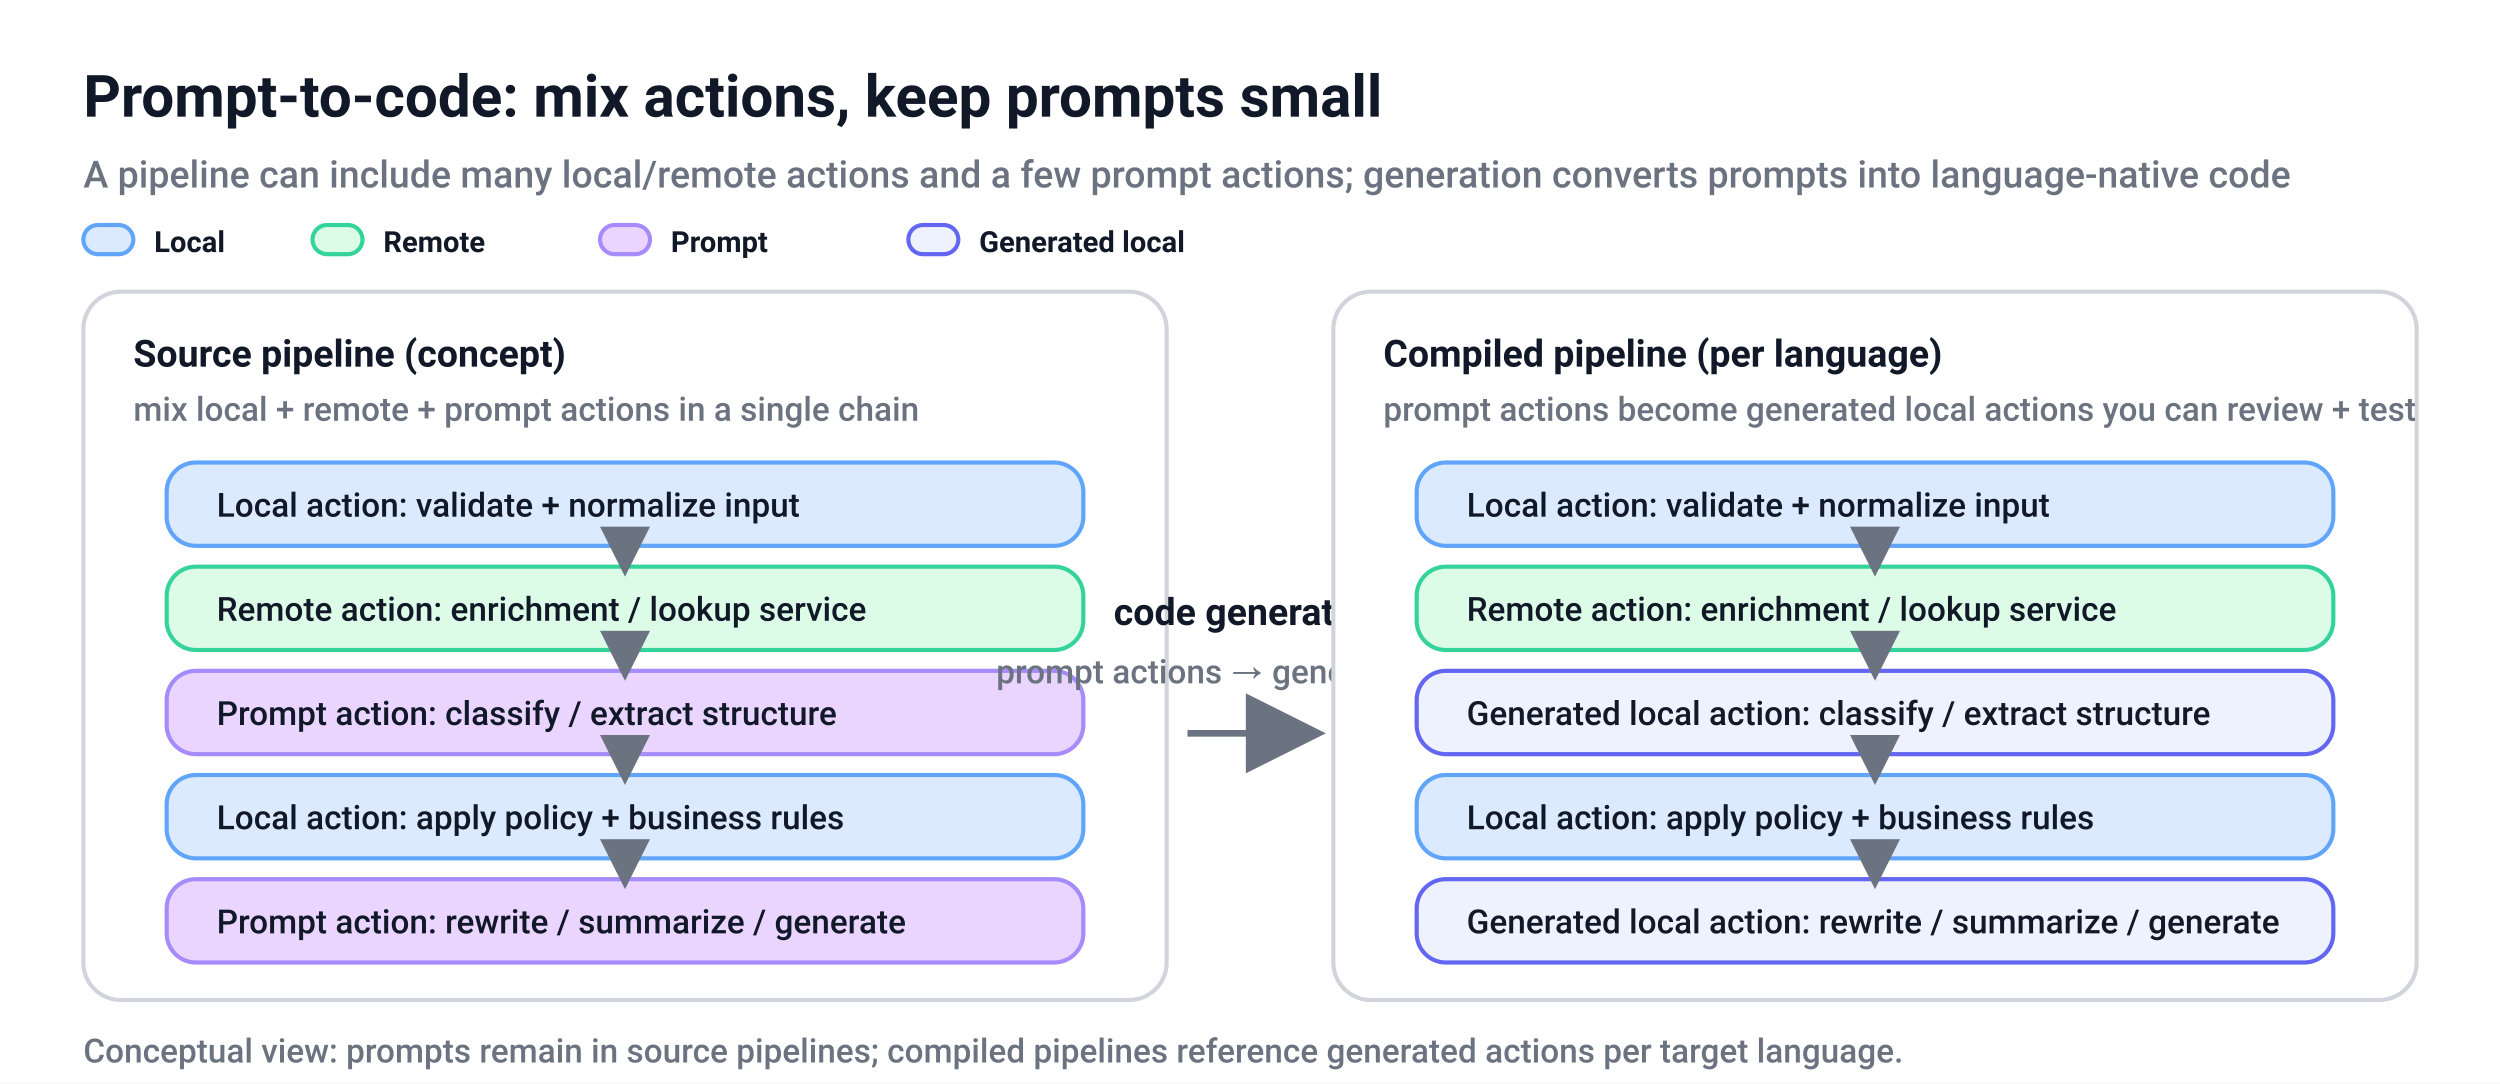
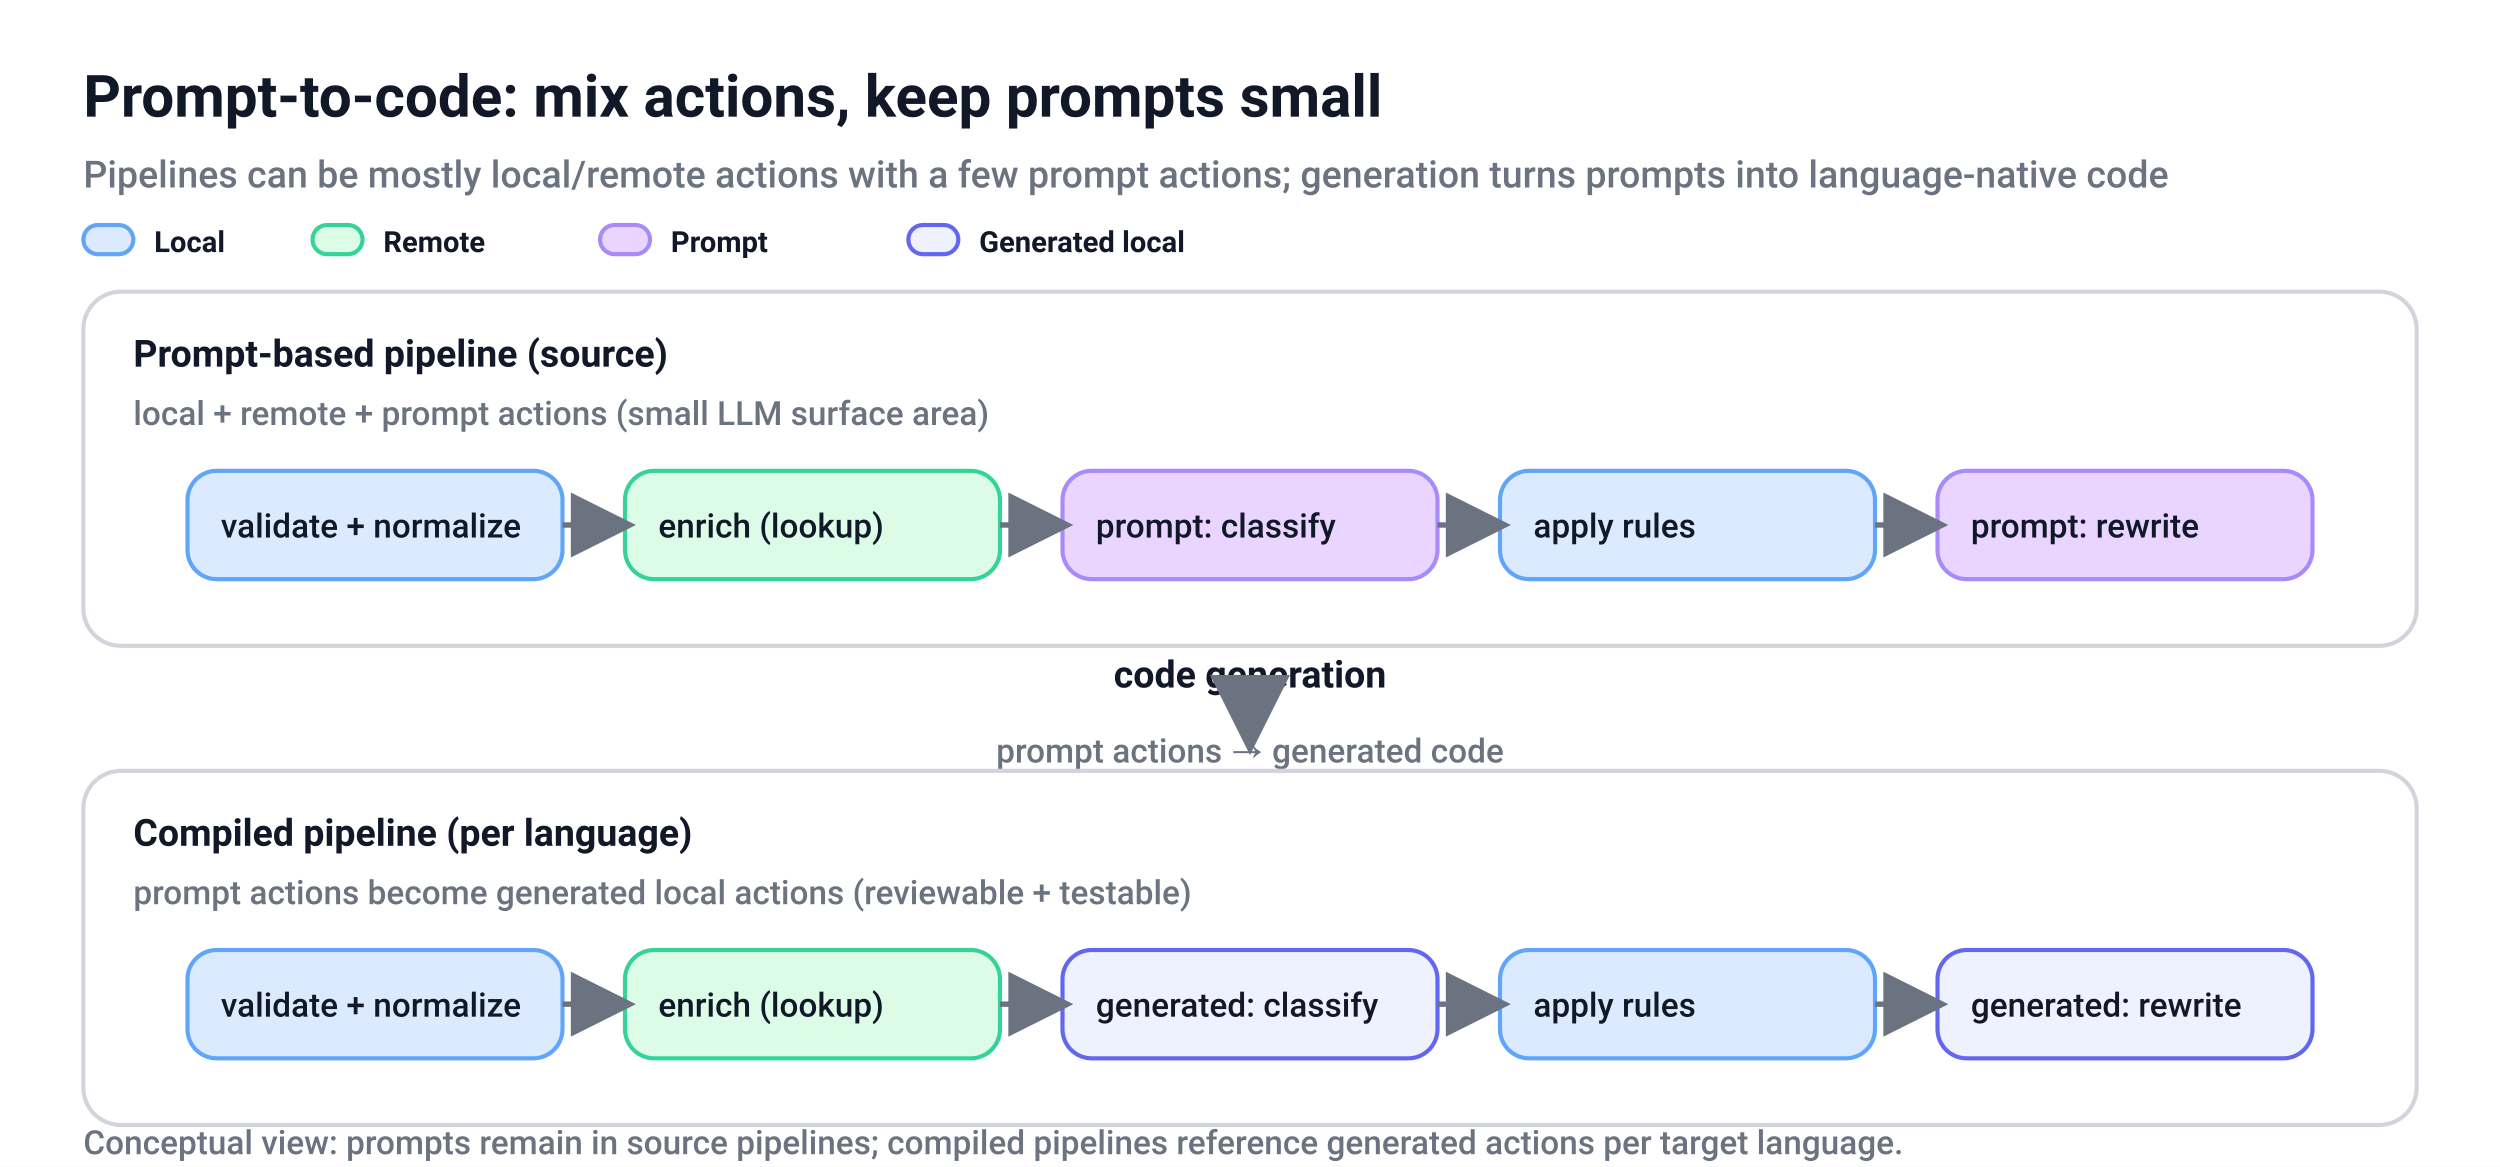
- <svg xmlns="http://www.w3.org/2000/svg" width="1200" height="520" viewBox="0 0 1200 520" role="img" aria-label="Prompt-to-code concept: a pipeline can mix local, remote, and prompt actions; code generation compiles prompt actions into generated local actions.">
+ <svg xmlns="http://www.w3.org/2000/svg" width="1200" height="560" viewBox="0 0 1200 560" role="img" aria-label="Prompt-to-code: a prompt-based pipeline with mixed action types compiles into a per-language pipeline where prompt actions become generated local actions.">
  <defs>
    <style>
      .title { font: 700 28px system-ui, -apple-system, Segoe UI, Roboto, Helvetica, Arial, sans-serif; fill: #111827; }
      .subtitle { font: 500 18px system-ui, -apple-system, Segoe UI, Roboto, Helvetica, Arial, sans-serif; fill: #6b7280; }
      .heading { font: 700 18px system-ui, -apple-system, Segoe UI, Roboto, Helvetica, Arial, sans-serif; fill: #111827; }
      .text { font: 500 16px system-ui, -apple-system, Segoe UI, Roboto, Helvetica, Arial, sans-serif; fill: #111827; }
      .muted { fill: #6b7280; }
      .chipText { font: 700 14px system-ui, -apple-system, Segoe UI, Roboto, Helvetica, Arial, sans-serif; fill: #111827; }
      .box { stroke-width: 2; }
    </style>
    <marker id="arrowRight" markerWidth="12" markerHeight="12" refX="10" refY="6" orient="auto">
      <path d="M0,0 L12,6 L0,12 Z" fill="#6b7280" />
    </marker>
-     <marker id="arrowDown" markerWidth="10" markerHeight="10" refX="8" refY="5" orient="auto">
-       <path d="M0,0 L10,5 L0,10 Z" fill="#6b7280" />
+     <marker id="arrowDown" markerWidth="12" markerHeight="12" refX="10" refY="6" orient="auto">
+       <path d="M0,0 L12,6 L0,12 Z" fill="#6b7280" />
    </marker>
  </defs>
-   <rect x="0" y="0" width="1200" height="520" fill="#ffffff" />
+   <rect x="0" y="0" width="1200" height="560" fill="#ffffff" />
  <text x="40" y="56" class="title">Prompt-to-code: mix actions, keep prompts small</text>
-   <text x="40" y="90" class="subtitle">A pipeline can include many local/remote actions and a few prompt actions; generation converts prompts into language-native code</text>
+   <text x="40" y="90" class="subtitle">Pipelines can be mostly local/remote actions with a few prompt actions; generation turns prompts into language-native code</text>
  <rect x="40" y="108" width="24" height="14" rx="7" fill="#dbeafe" stroke="#60a5fa" class="box" />
  <text x="74" y="121" class="chipText">Local</text>
  <rect x="150" y="108" width="24" height="14" rx="7" fill="#dcfce7" stroke="#34d399" class="box" />
  <text x="184" y="121" class="chipText">Remote</text>
  <rect x="288" y="108" width="24" height="14" rx="7" fill="#e9d5ff" stroke="#a78bfa" class="box" />
  <text x="322" y="121" class="chipText">Prompt</text>
  <rect x="436" y="108" width="24" height="14" rx="7" fill="#eef2ff" stroke="#6366f1" class="box" />
  <text x="470" y="121" class="chipText">Generated local</text>
-   <rect x="40" y="140" width="520" height="340" rx="18" fill="#ffffff" stroke="#d1d5db" class="box" />
-   <text x="64" y="176" class="heading">Source pipeline (concept)</text>
-   <text x="64" y="202" class="text muted">mix local + remote + prompt actions in a single chain</text>
-   <rect x="80" y="222" width="440" height="40" rx="14" fill="#dbeafe" stroke="#60a5fa" class="box" />
-   <text x="104" y="248" class="text">Local action: validate + normalize input</text>
-   <rect x="80" y="272" width="440" height="40" rx="14" fill="#dcfce7" stroke="#34d399" class="box" />
-   <text x="104" y="298" class="text">Remote action: enrichment / lookup service</text>
-   <rect x="80" y="322" width="440" height="40" rx="14" fill="#e9d5ff" stroke="#a78bfa" class="box" />
-   <text x="104" y="348" class="text">Prompt action: classify / extract structure</text>
-   <rect x="80" y="372" width="440" height="40" rx="14" fill="#dbeafe" stroke="#60a5fa" class="box" />
-   <text x="104" y="398" class="text">Local action: apply policy + business rules</text>
-   <rect x="80" y="422" width="440" height="40" rx="14" fill="#e9d5ff" stroke="#a78bfa" class="box" />
-   <text x="104" y="448" class="text">Prompt action: rewrite / summarize / generate</text>
-   <line x1="300" y1="262" x2="300" y2="272" stroke="#6b7280" stroke-width="2.4" marker-end="url(#arrowDown)" />
-   <line x1="300" y1="312" x2="300" y2="322" stroke="#6b7280" stroke-width="2.4" marker-end="url(#arrowDown)" />
-   <line x1="300" y1="362" x2="300" y2="372" stroke="#6b7280" stroke-width="2.4" marker-end="url(#arrowDown)" />
-   <line x1="300" y1="412" x2="300" y2="422" stroke="#6b7280" stroke-width="2.4" marker-end="url(#arrowDown)" />
-   <text x="600" y="300" class="heading" text-anchor="middle">code generation</text>
-   <text x="600" y="328" class="text muted" text-anchor="middle">prompt actions → generated code</text>
-   <line x1="570" y1="352" x2="630" y2="352" stroke="#6b7280" stroke-width="3.2" marker-end="url(#arrowRight)" />
-   <rect x="640" y="140" width="520" height="340" rx="18" fill="#ffffff" stroke="#d1d5db" class="box" />
-   <text x="664" y="176" class="heading">Compiled pipeline (per language)</text>
-   <text x="664" y="202" class="text muted">prompt actions become generated local actions you can review + test</text>
-   <rect x="680" y="222" width="440" height="40" rx="14" fill="#dbeafe" stroke="#60a5fa" class="box" />
-   <text x="704" y="248" class="text">Local action: validate + normalize input</text>
-   <rect x="680" y="272" width="440" height="40" rx="14" fill="#dcfce7" stroke="#34d399" class="box" />
-   <text x="704" y="298" class="text">Remote action: enrichment / lookup service</text>
-   <rect x="680" y="322" width="440" height="40" rx="14" fill="#eef2ff" stroke="#6366f1" class="box" />
-   <text x="704" y="348" class="text">Generated local action: classify / extract structure</text>
-   <rect x="680" y="372" width="440" height="40" rx="14" fill="#dbeafe" stroke="#60a5fa" class="box" />
-   <text x="704" y="398" class="text">Local action: apply policy + business rules</text>
-   <rect x="680" y="422" width="440" height="40" rx="14" fill="#eef2ff" stroke="#6366f1" class="box" />
-   <text x="704" y="448" class="text">Generated local action: rewrite / summarize / generate</text>
-   <line x1="900" y1="262" x2="900" y2="272" stroke="#6b7280" stroke-width="2.4" marker-end="url(#arrowDown)" />
-   <line x1="900" y1="312" x2="900" y2="322" stroke="#6b7280" stroke-width="2.4" marker-end="url(#arrowDown)" />
-   <line x1="900" y1="362" x2="900" y2="372" stroke="#6b7280" stroke-width="2.4" marker-end="url(#arrowDown)" />
-   <line x1="900" y1="412" x2="900" y2="422" stroke="#6b7280" stroke-width="2.4" marker-end="url(#arrowDown)" />
-   <text x="40" y="510" class="text muted">Conceptual view: prompts remain in source pipelines; compiled pipelines reference generated actions per target language.</text>
+   <rect x="40" y="140" width="1120" height="170" rx="18" fill="#ffffff" stroke="#d1d5db" class="box" />
+   <text x="64" y="176" class="heading">Prompt-based pipeline (source)</text>
+   <text x="64" y="204" class="text muted">local + remote + prompt actions (small LLM surface area)</text>
+   <rect x="90" y="226" width="180" height="52" rx="14" fill="#dbeafe" stroke="#60a5fa" class="box" />
+   <text x="106" y="258" class="text">validate + normalize</text>
+   <rect x="300" y="226" width="180" height="52" rx="14" fill="#dcfce7" stroke="#34d399" class="box" />
+   <text x="316" y="258" class="text">enrich (lookup)</text>
+   <rect x="510" y="226" width="180" height="52" rx="14" fill="#e9d5ff" stroke="#a78bfa" class="box" />
+   <text x="526" y="258" class="text">prompt: classify</text>
+   <rect x="720" y="226" width="180" height="52" rx="14" fill="#dbeafe" stroke="#60a5fa" class="box" />
+   <text x="736" y="258" class="text">apply rules</text>
+   <rect x="930" y="226" width="180" height="52" rx="14" fill="#e9d5ff" stroke="#a78bfa" class="box" />
+   <text x="946" y="258" class="text">prompt: rewrite</text>
+   <line x1="270" y1="252" x2="300" y2="252" stroke="#6b7280" stroke-width="2.6" marker-end="url(#arrowRight)" />
+   <line x1="480" y1="252" x2="510" y2="252" stroke="#6b7280" stroke-width="2.6" marker-end="url(#arrowRight)" />
+   <line x1="690" y1="252" x2="720" y2="252" stroke="#6b7280" stroke-width="2.6" marker-end="url(#arrowRight)" />
+   <line x1="900" y1="252" x2="930" y2="252" stroke="#6b7280" stroke-width="2.6" marker-end="url(#arrowRight)" />
+   <text x="600" y="330" class="heading" text-anchor="middle">code generation</text>
+   <line x1="600" y1="342" x2="600" y2="356" stroke="#6b7280" stroke-width="3.2" marker-end="url(#arrowDown)" />
+   <text x="600" y="366" class="text muted" text-anchor="middle">prompt actions → generated code</text>
+   <rect x="40" y="370" width="1120" height="170" rx="18" fill="#ffffff" stroke="#d1d5db" class="box" />
+   <text x="64" y="406" class="heading">Compiled pipeline (per language)</text>
+   <text x="64" y="434" class="text muted">prompt actions become generated local actions (reviewable + testable)</text>
+   <rect x="90" y="456" width="180" height="52" rx="14" fill="#dbeafe" stroke="#60a5fa" class="box" />
+   <text x="106" y="488" class="text">validate + normalize</text>
+   <rect x="300" y="456" width="180" height="52" rx="14" fill="#dcfce7" stroke="#34d399" class="box" />
+   <text x="316" y="488" class="text">enrich (lookup)</text>
+   <rect x="510" y="456" width="180" height="52" rx="14" fill="#eef2ff" stroke="#6366f1" class="box" />
+   <text x="526" y="488" class="text">generated: classify</text>
+   <rect x="720" y="456" width="180" height="52" rx="14" fill="#dbeafe" stroke="#60a5fa" class="box" />
+   <text x="736" y="488" class="text">apply rules</text>
+   <rect x="930" y="456" width="180" height="52" rx="14" fill="#eef2ff" stroke="#6366f1" class="box" />
+   <text x="946" y="488" class="text">generated: rewrite</text>
+   <line x1="270" y1="482" x2="300" y2="482" stroke="#6b7280" stroke-width="2.6" marker-end="url(#arrowRight)" />
+   <line x1="480" y1="482" x2="510" y2="482" stroke="#6b7280" stroke-width="2.6" marker-end="url(#arrowRight)" />
+   <line x1="690" y1="482" x2="720" y2="482" stroke="#6b7280" stroke-width="2.6" marker-end="url(#arrowRight)" />
+   <line x1="900" y1="482" x2="930" y2="482" stroke="#6b7280" stroke-width="2.6" marker-end="url(#arrowRight)" />
+   <text x="40" y="554" class="text muted">Conceptual view: prompts remain in source pipelines; compiled pipelines reference generated actions per target language.</text>
</svg>
